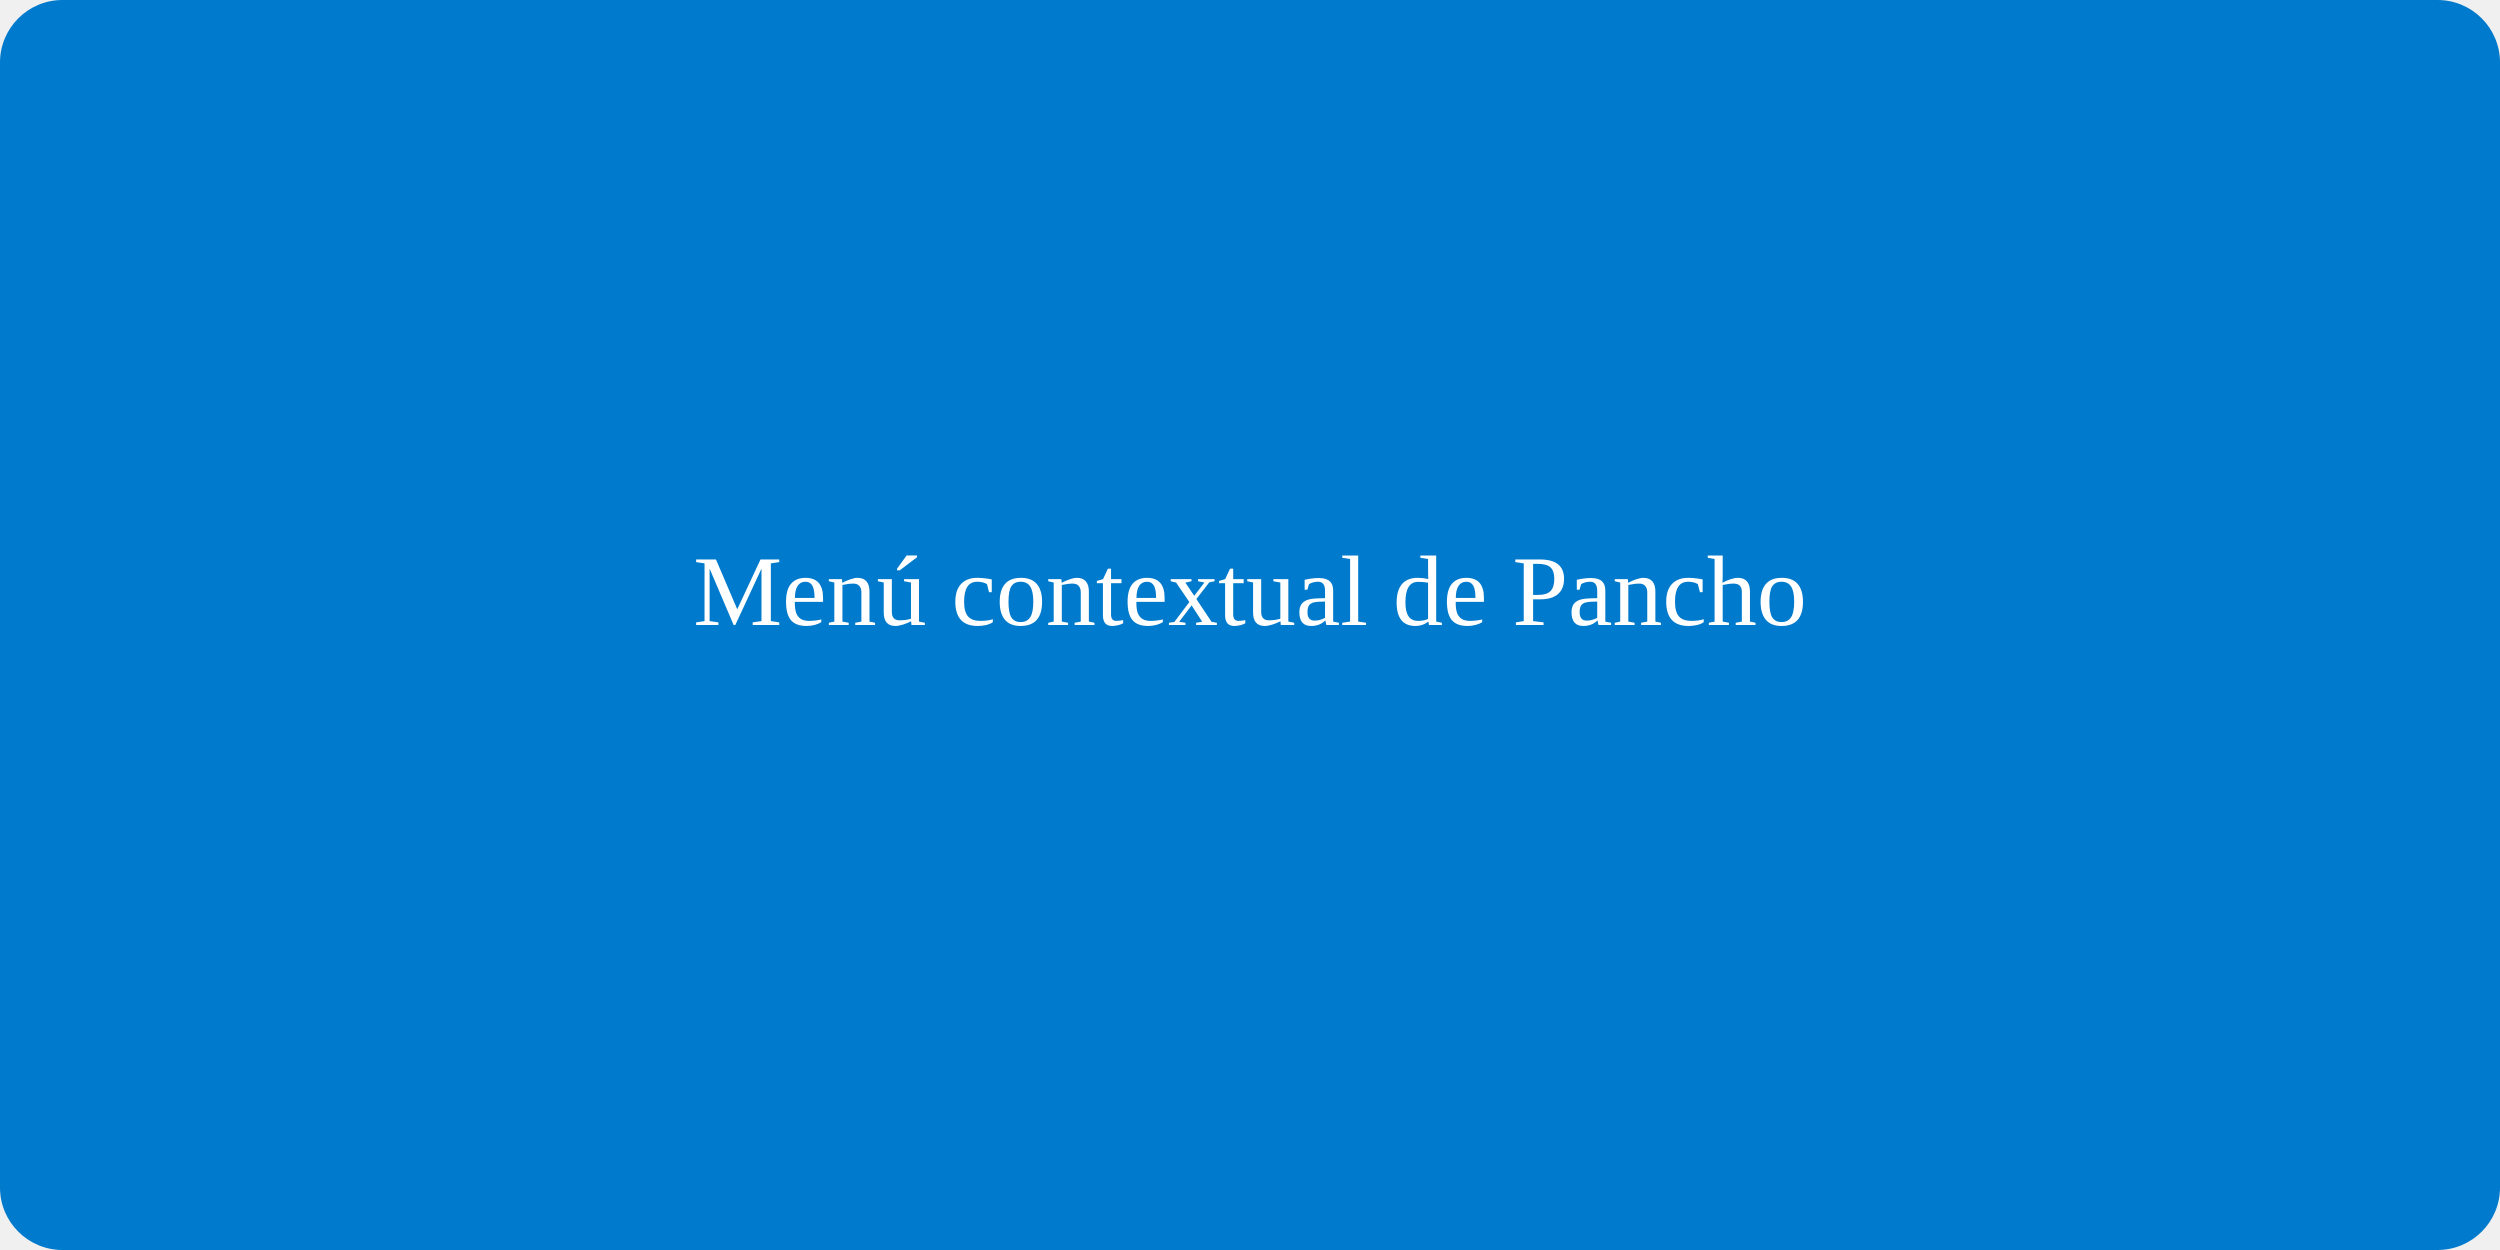
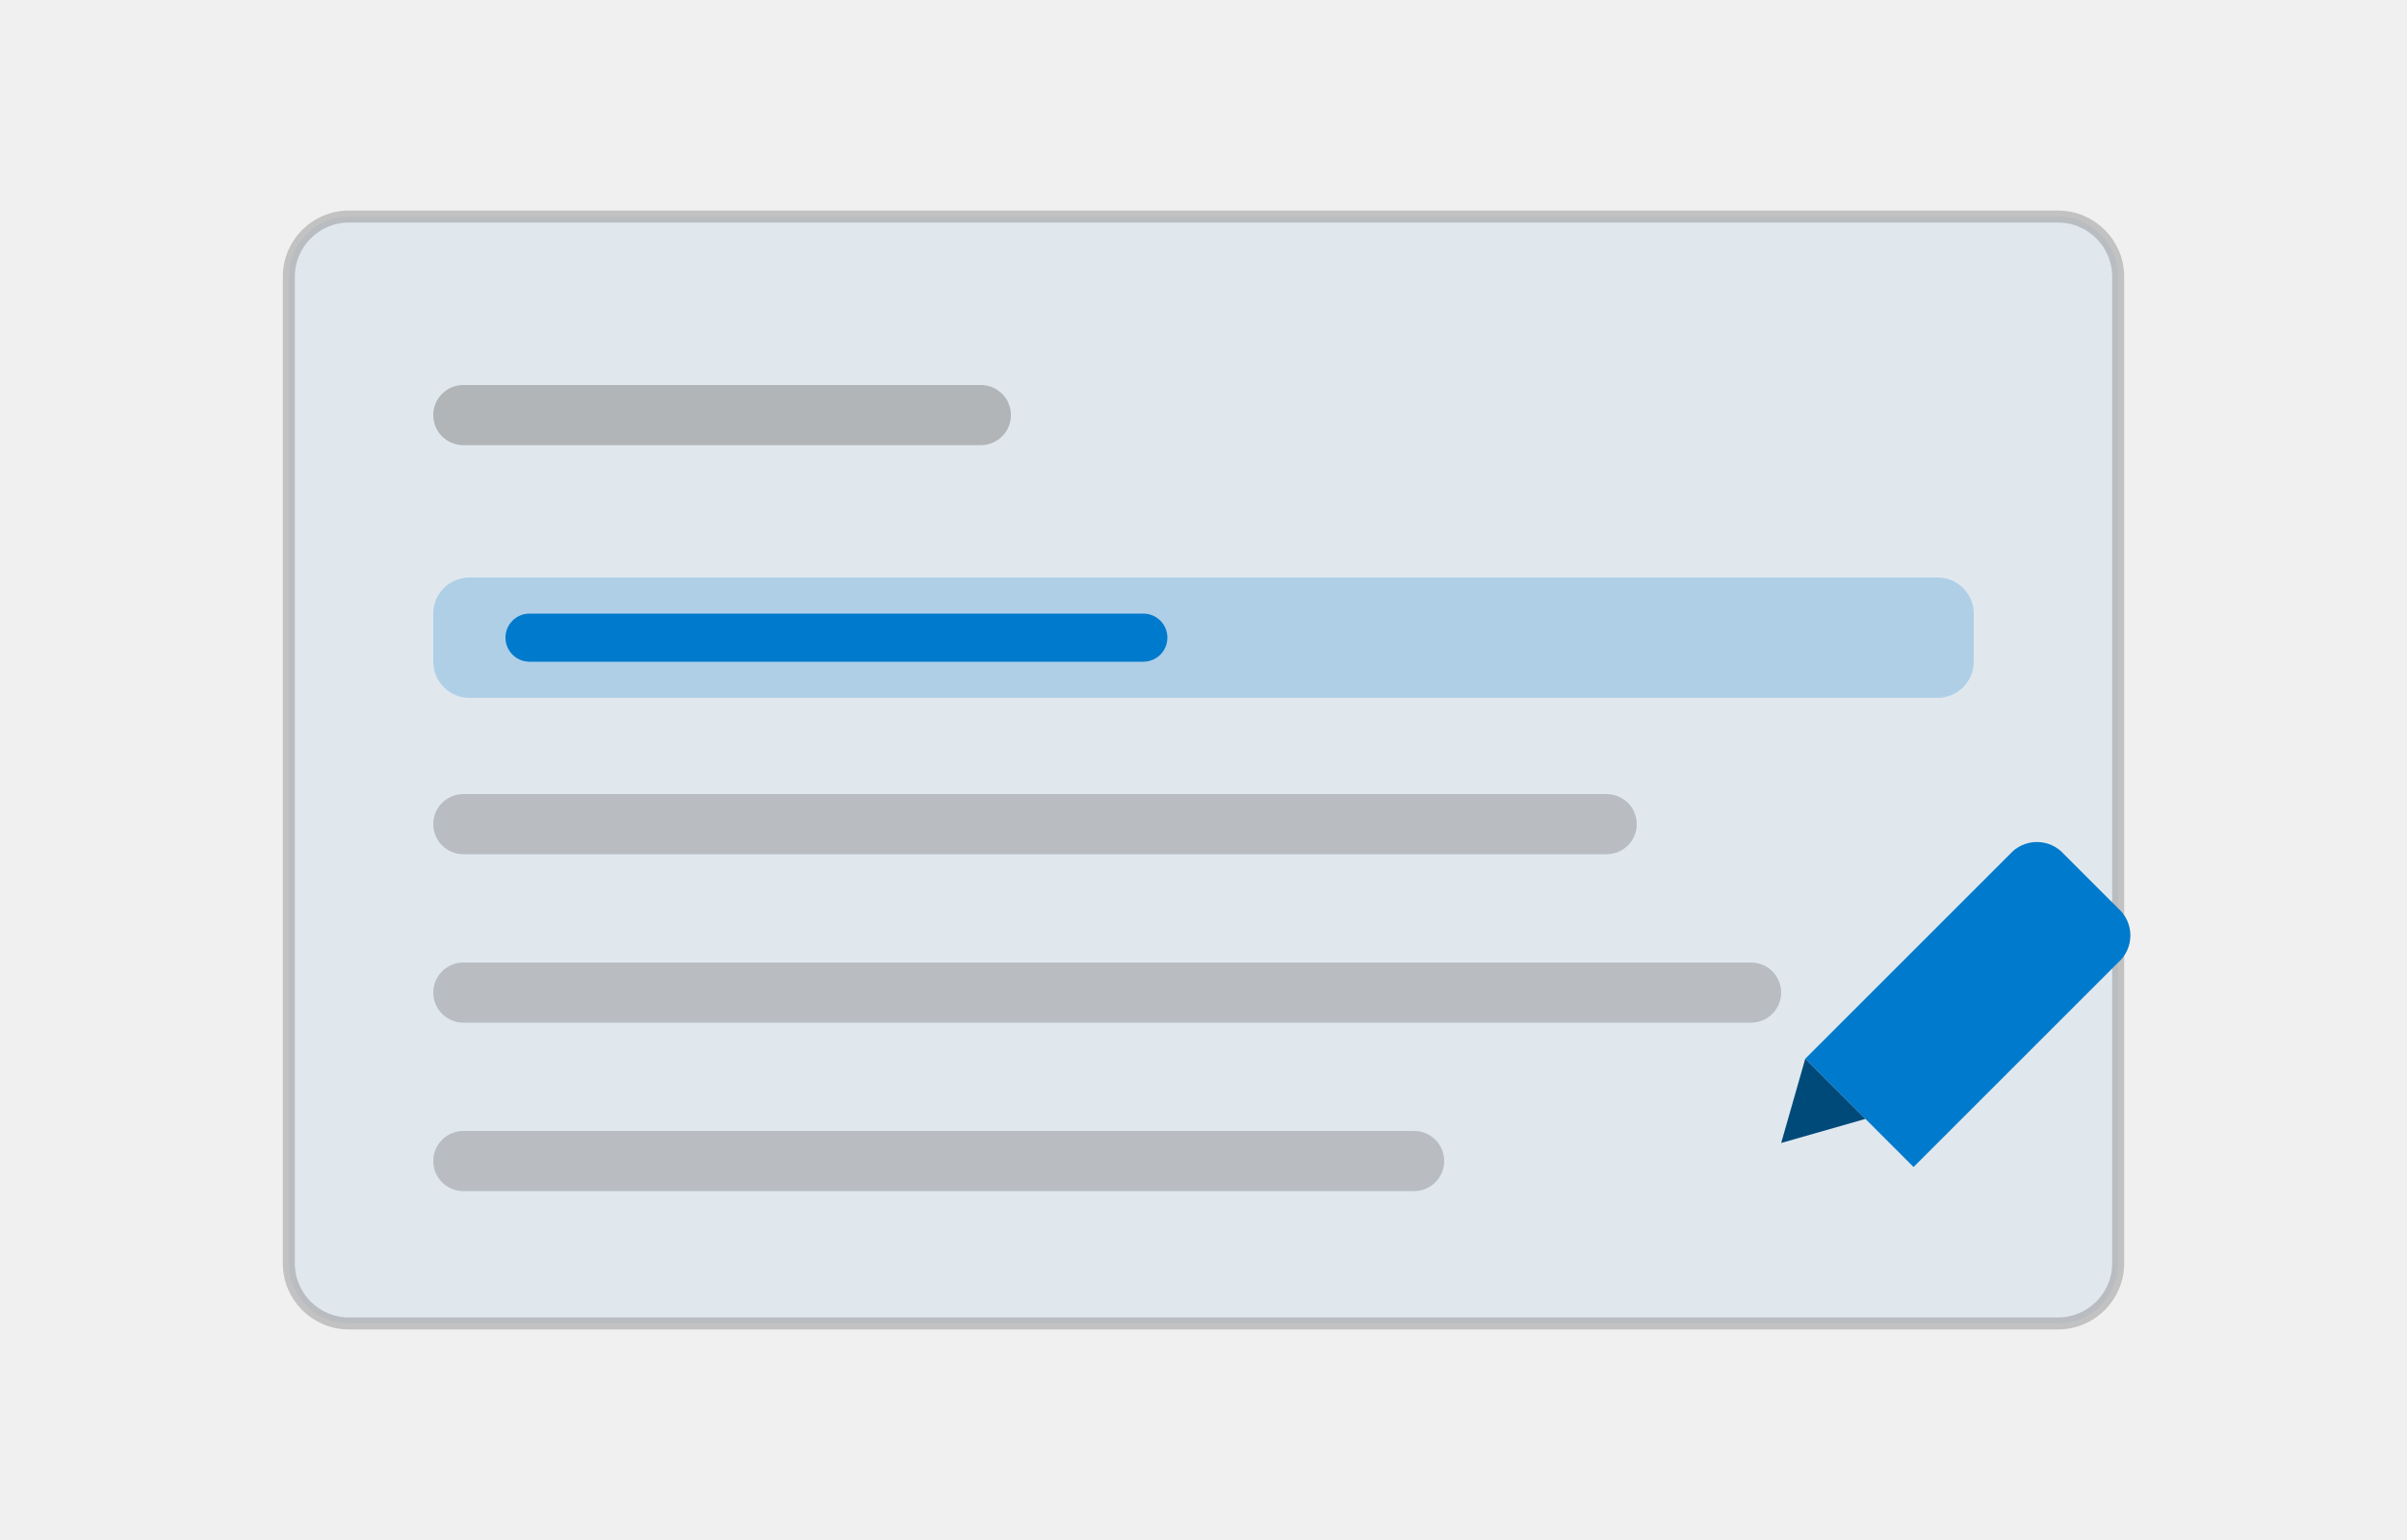
- <svg xmlns="http://www.w3.org/2000/svg" viewBox="0 0 400 200">
-   <rect fill="#007acc" width="400" height="200" rx="10" />
-   <text x="200" y="100" text-anchor="middle" fill="white" font-size="16">Menú contextual de Pancho</text>
+ <svg xmlns="http://www.w3.org/2000/svg" viewBox="0 0 400 256" width="400" height="256" role="img" aria-label="Pancho command menu">
+   <rect x="48" y="36" width="304" height="184" rx="10" fill="#007acc" fill-opacity="0.07" stroke="#8b8b8b" stroke-opacity="0.45" stroke-width="2" />
+   <rect x="72" y="64" width="96" height="10" rx="5" fill="#8b8b8b" fill-opacity="0.55" />
+   <rect x="72" y="96" width="256" height="20" rx="6" fill="#007acc" fill-opacity="0.22" />
+   <rect x="84" y="102" width="110" height="8" rx="4" fill="#007acc" />
+   <rect x="72" y="132" width="200" height="10" rx="5" fill="#8b8b8b" fill-opacity="0.45" />
+   <rect x="72" y="160" width="224" height="10" rx="5" fill="#8b8b8b" fill-opacity="0.45" />
+   <rect x="72" y="188" width="168" height="10" rx="5" fill="#8b8b8b" fill-opacity="0.45" />
+   <path d="M300 176 l34 -34 a6 6 0 0 1 9 0 l9 9 a6 6 0 0 1 0 9 l-34 34 z" fill="#007acc" />
+   <path d="M300 176 l10 10 -14 4 z" fill="#004a7a" />
</svg>
